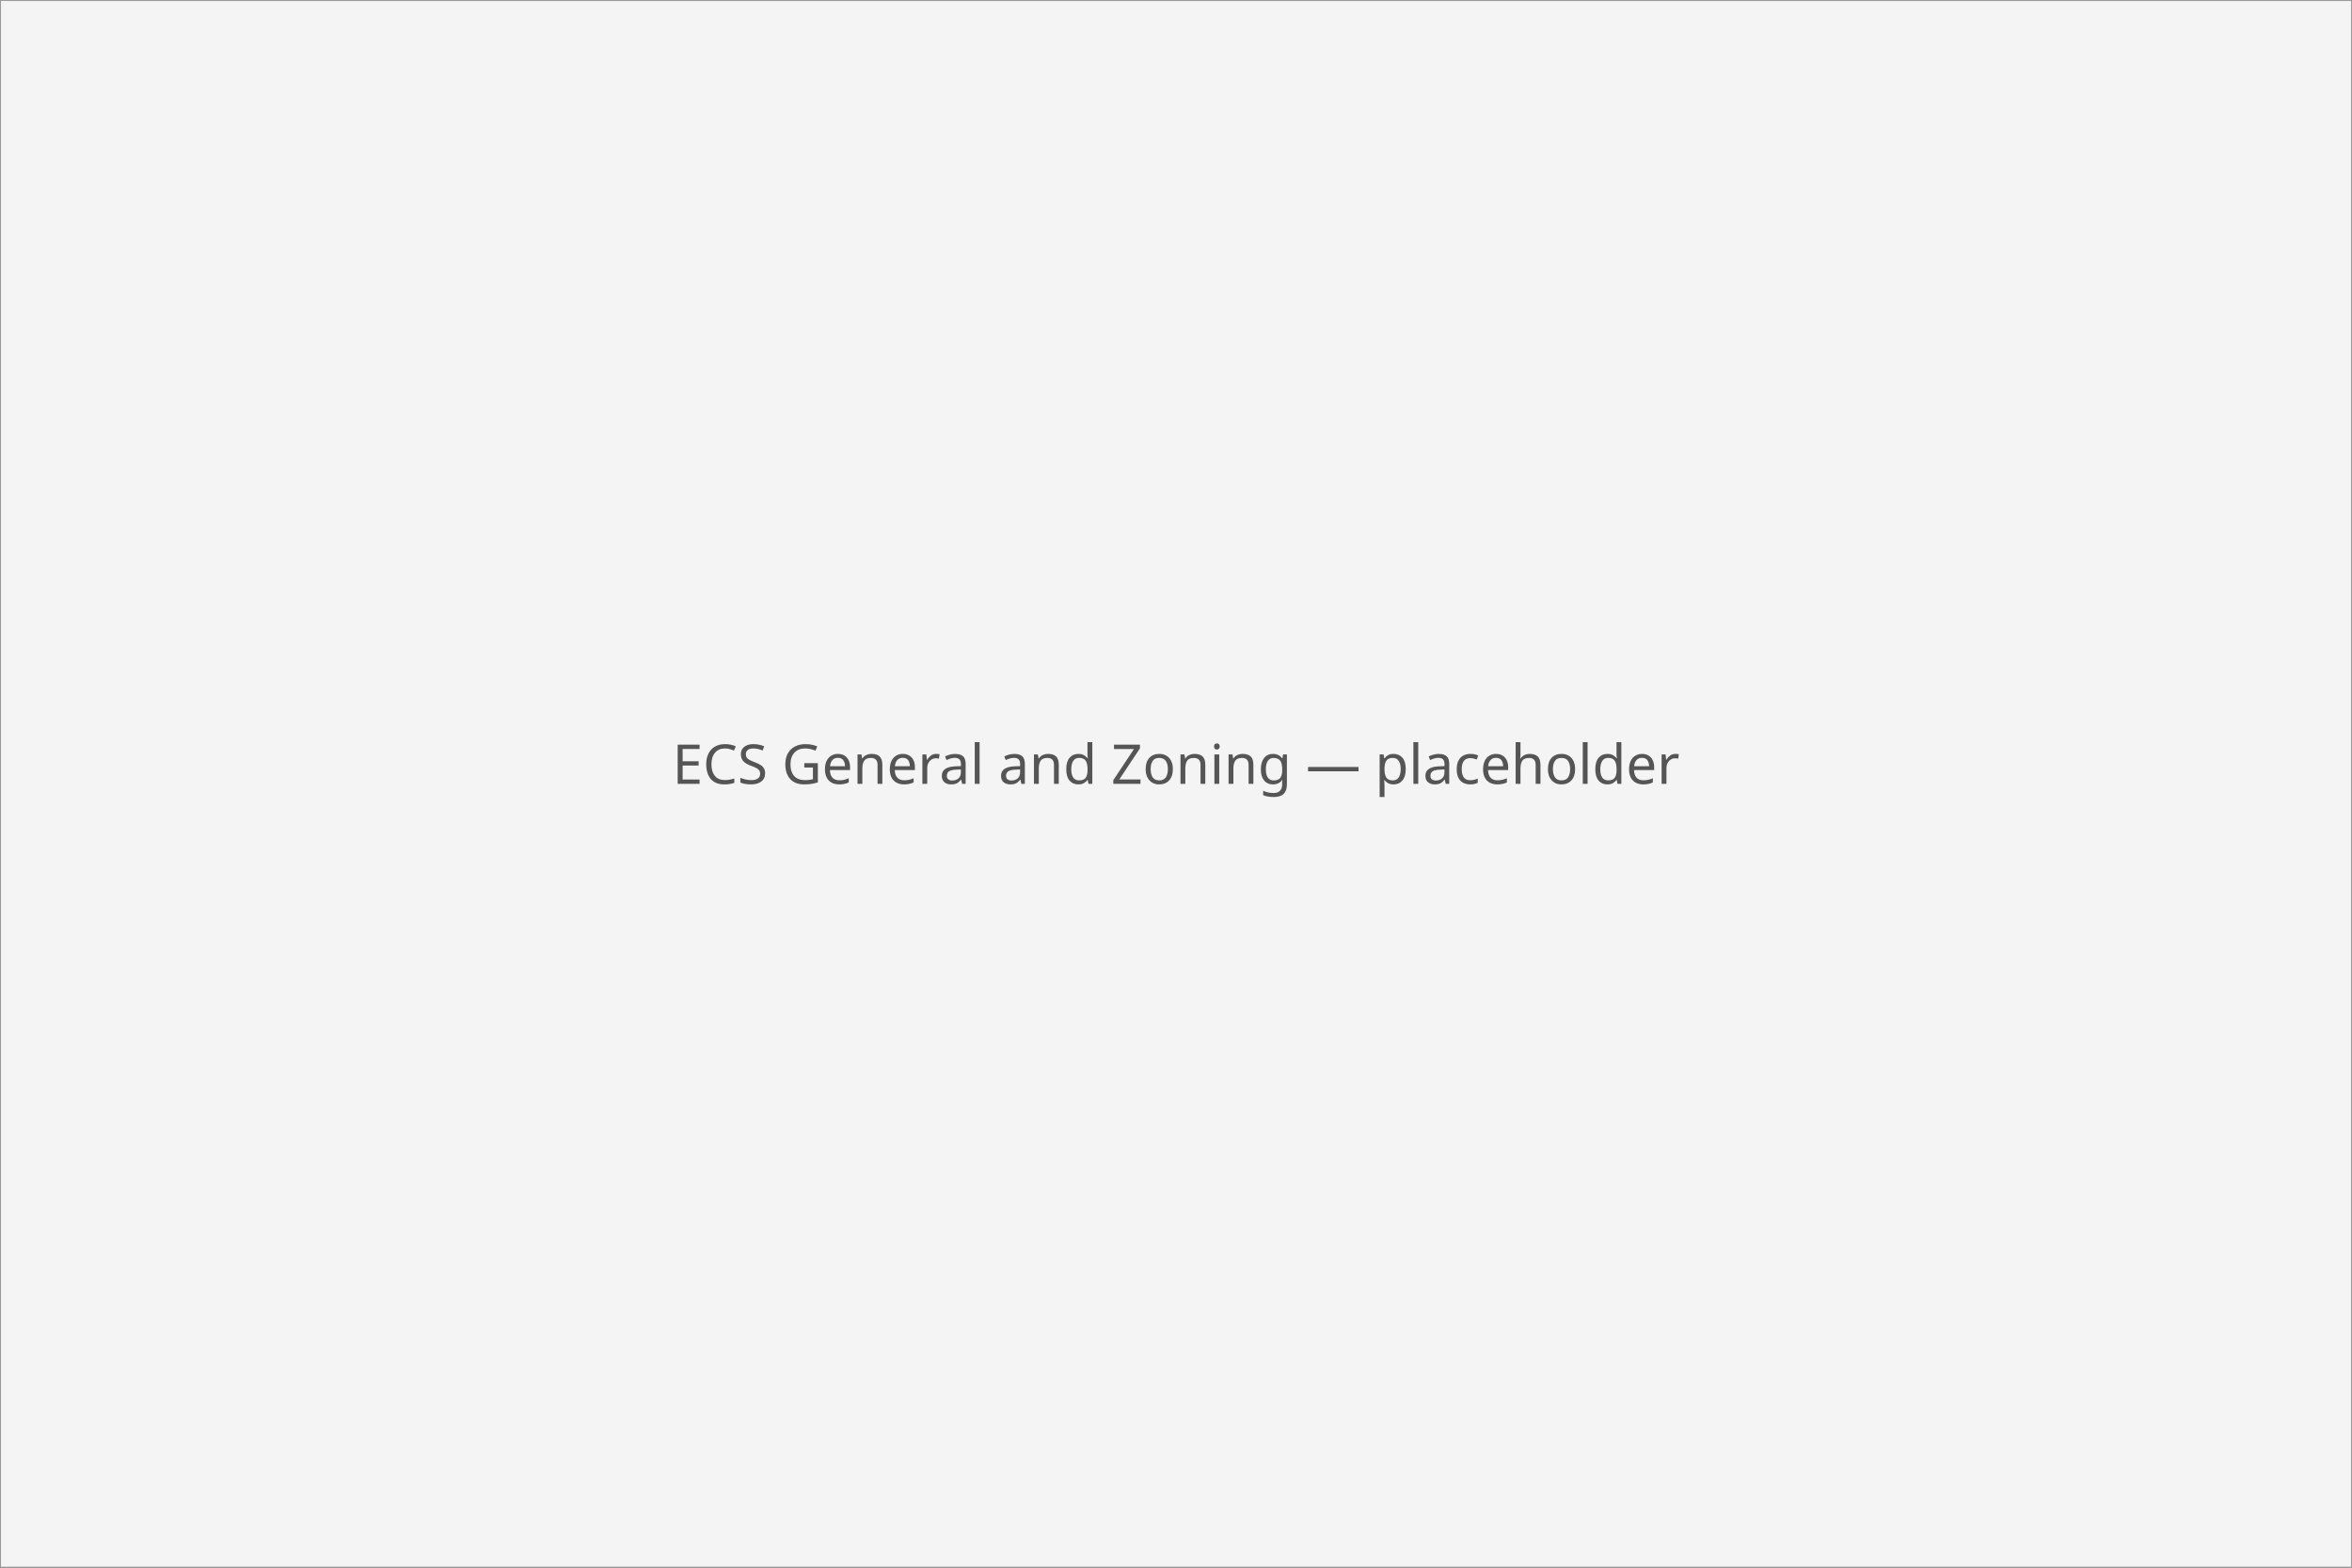
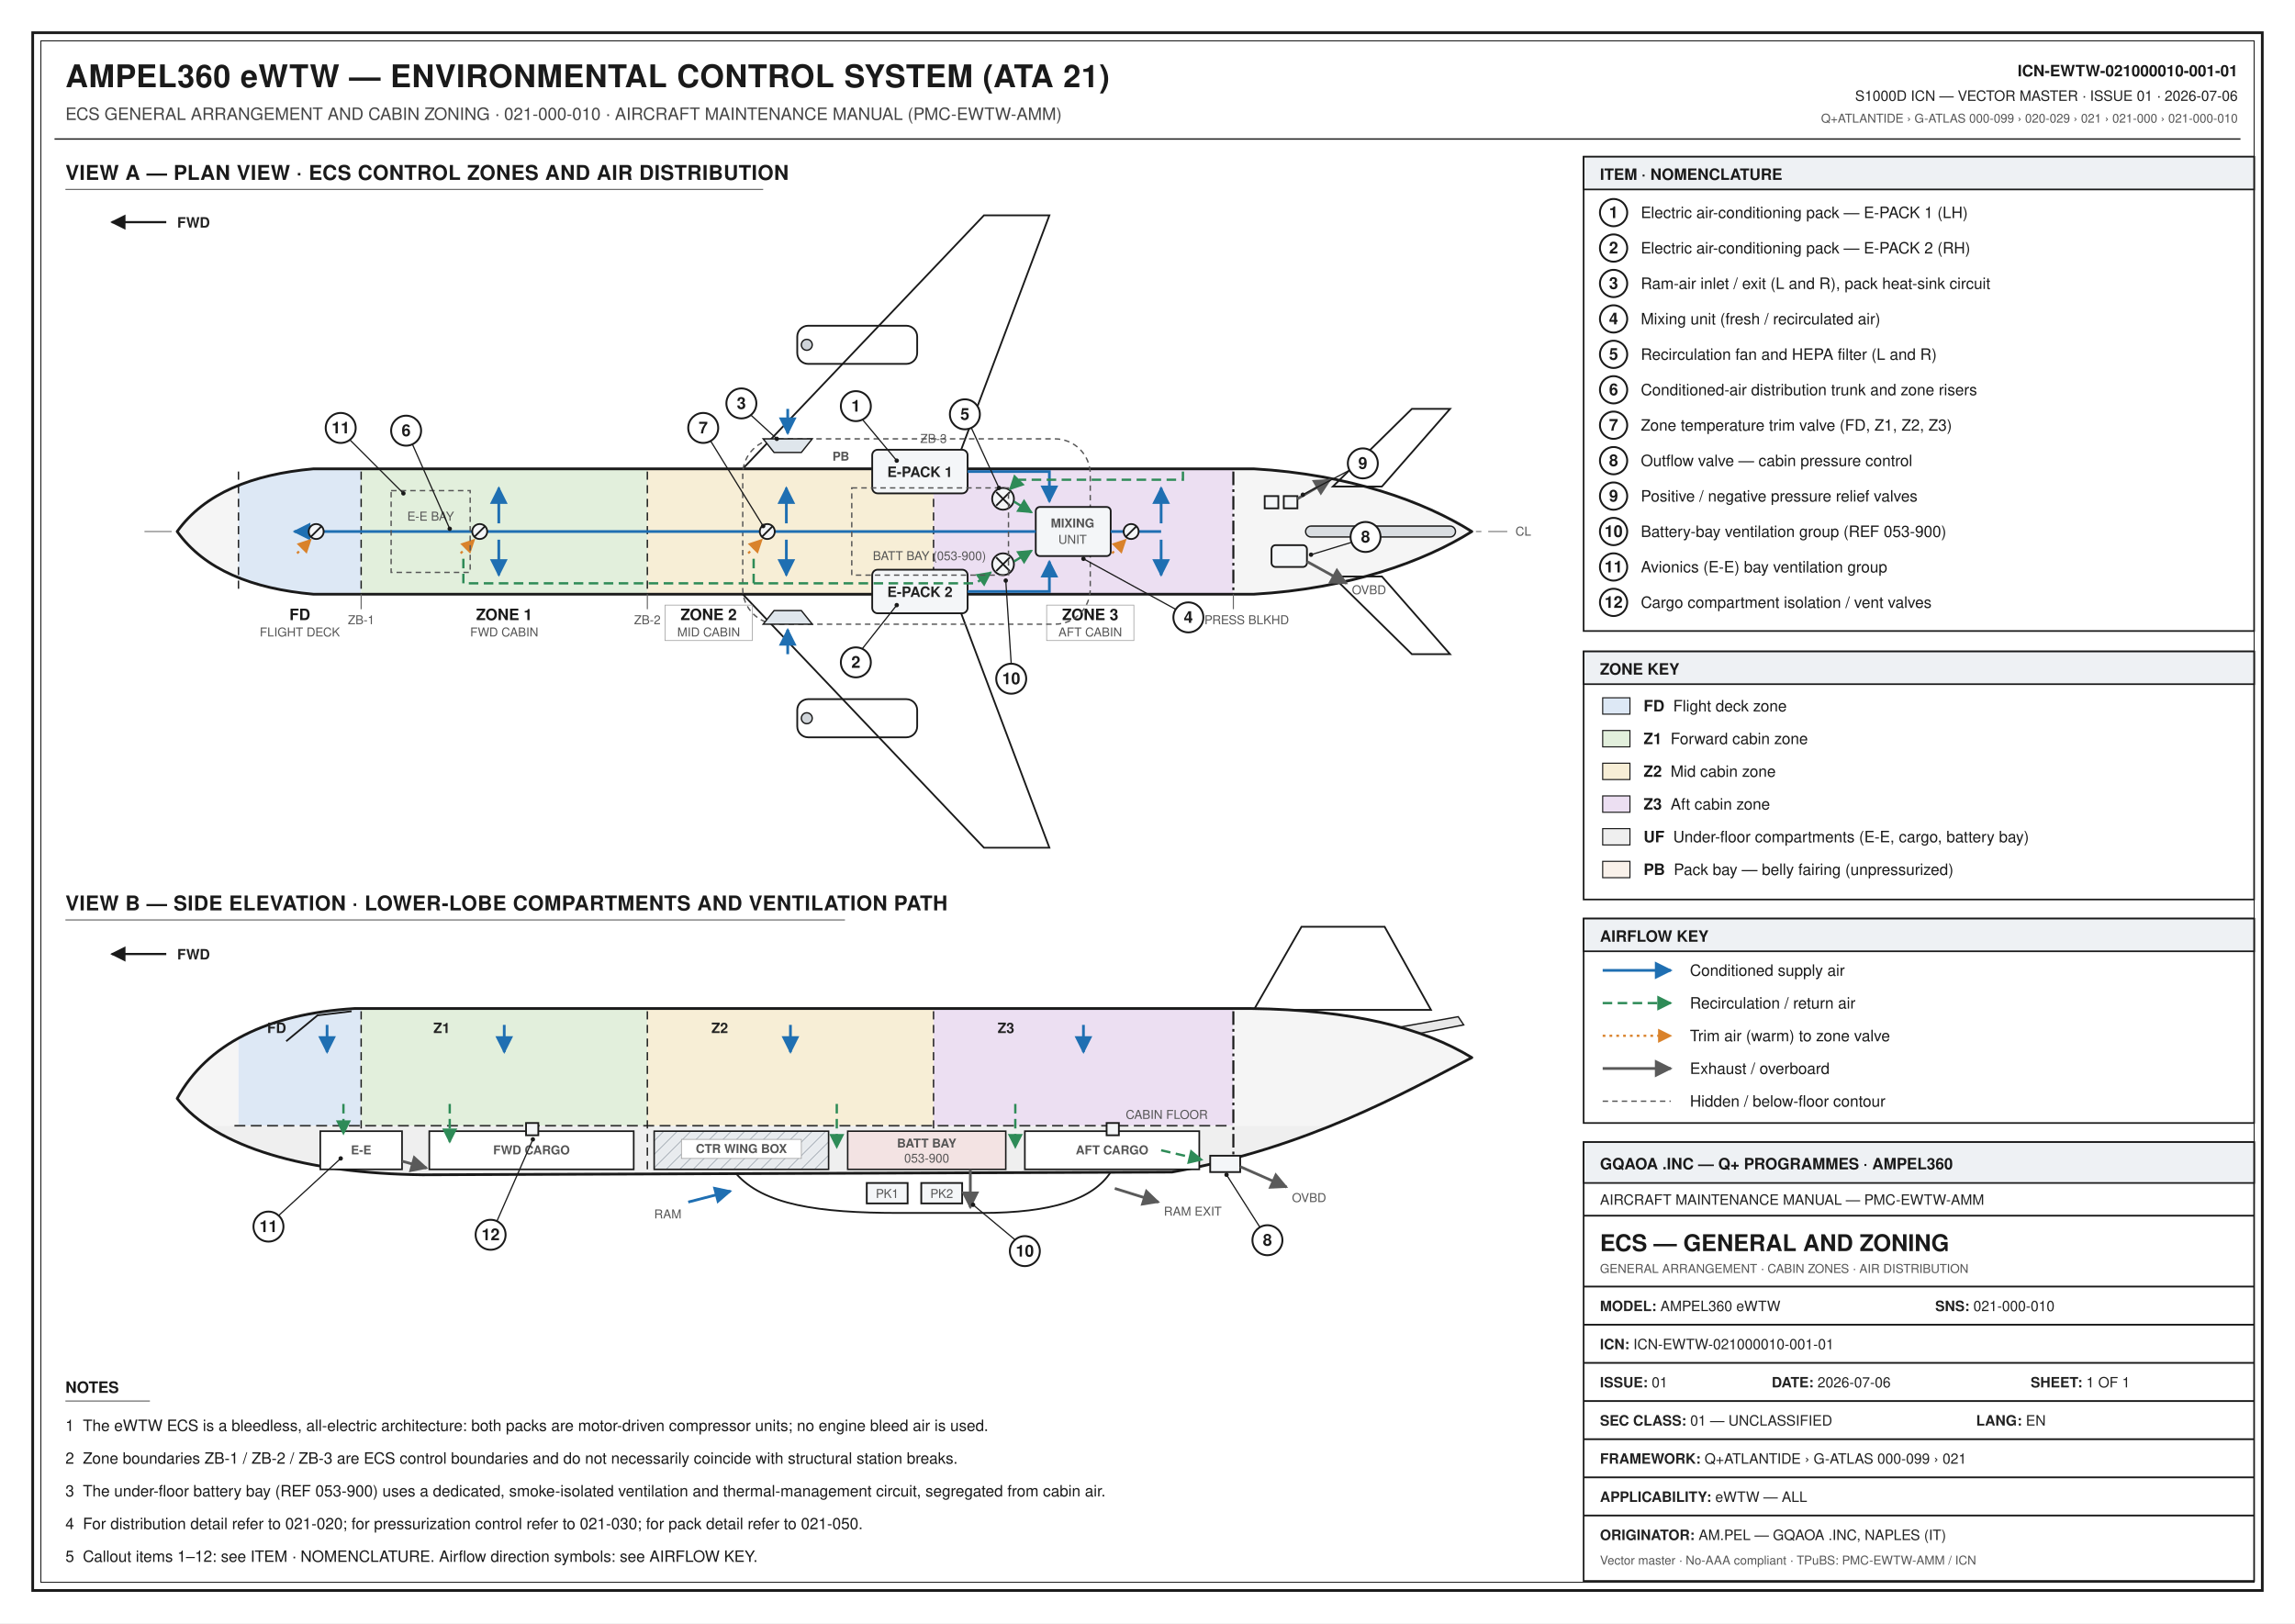
- <svg xmlns="http://www.w3.org/2000/svg" width="1200" height="800">
-   <rect width="1200" height="800" fill="#f4f4f4" stroke="#999" />
-   <text x="600" y="400" font-family="sans-serif" font-size="28" text-anchor="middle" fill="#555">ECS General and Zoning — placeholder</text>
+ <svg xmlns="http://www.w3.org/2000/svg" width="1684" height="1191" viewBox="0 0 1684 1191" role="img" aria-labelledby="icnTitle icnDesc">
+   <defs>
+     <style>
+       text { font-family: Helvetica, Arial, "DejaVu Sans", sans-serif; fill:#1a1a1a; }
+       .t1 { font-size:23px; font-weight:bold; letter-spacing:.4px; }
+       .t2 { font-size:12.5px; fill:#444; }
+       .vt { font-size:15px; font-weight:bold; letter-spacing:.3px; }
+       .lb { font-size:11.5px; }
+       .sm { font-size:10.5px; fill:#222; }
+       .xs { font-size:9px; fill:#555; }
+       .b  { font-weight:bold; }
+       .mid { text-anchor:middle; }
+       .rgt { text-anchor:end; }
+       .outl { stroke:#1a1a1a; stroke-width:2; fill:none; stroke-linejoin:round; }
+       .ln   { stroke:#1a1a1a; stroke-width:1.3; fill:none; }
+       .thin { stroke:#666; stroke-width:.8; fill:none; }
+       .zb   { stroke:#1a1a1a; stroke-width:1; stroke-dasharray:6 4; fill:none; }
+       .apb  { stroke:#1a1a1a; stroke-width:1.5; stroke-dasharray:10 3 2 3; fill:none; }
+       .hid  { stroke:#555; stroke-width:1; stroke-dasharray:4 3; fill:none; }
+       .eq   { fill:#f4f6f8; stroke:#1a1a1a; stroke-width:1.3; }
+       .sup  { stroke:#1f6fb2; stroke-width:2; fill:none; }
+       .rec  { stroke:#2e8b57; stroke-width:1.7; stroke-dasharray:7 4; fill:none; }
+       .trm  { stroke:#d9822b; stroke-width:1.6; stroke-dasharray:2 3; fill:none; }
+       .ovb  { stroke:#5a5a5a; stroke-width:2; fill:none; }
+       .co   { fill:#ffffff; stroke:#1a1a1a; stroke-width:1.4; }
+       .cot  { font-size:12px; font-weight:bold; text-anchor:middle; }
+       .ldr  { stroke:#1a1a1a; stroke-width:.9; fill:none; }
+       .box  { fill:#ffffff; stroke:#1a1a1a; stroke-width:1.2; }
+       .hd   { fill:#eef1f4; stroke:#1a1a1a; stroke-width:1.2; }
+       .zfd { fill:#dde8f5; } .z1 { fill:#e2efdc; } .z2 { fill:#f7eed6; }
+       .z3  { fill:#ecdff2; } .uf { fill:#efefef; } .pb { fill:#f9f1ea; }
+       .np  { fill:#f5f5f5; }
+     </style>
+     <marker id="aBlu" viewBox="0 0 10 10" refX="9" refY="5" markerWidth="6.5" markerHeight="6.5" orient="auto">
+       <path d="M0,0 L10,5 L0,10 Z" fill="#1f6fb2" />
+     </marker>
+     <marker id="aGrn" viewBox="0 0 10 10" refX="9" refY="5" markerWidth="6.5" markerHeight="6.5" orient="auto">
+       <path d="M0,0 L10,5 L0,10 Z" fill="#2e8b57" />
+     </marker>
+     <marker id="aOrg" viewBox="0 0 10 10" refX="9" refY="5" markerWidth="6.5" markerHeight="6.5" orient="auto">
+       <path d="M0,0 L10,5 L0,10 Z" fill="#d9822b" />
+     </marker>
+     <marker id="aGry" viewBox="0 0 10 10" refX="9" refY="5" markerWidth="6.5" markerHeight="6.5" orient="auto">
+       <path d="M0,0 L10,5 L0,10 Z" fill="#5a5a5a" />
+     </marker>
+     <marker id="aBlk" viewBox="0 0 10 10" refX="9" refY="5" markerWidth="7" markerHeight="7" orient="auto">
+       <path d="M0,0 L10,5 L0,10 Z" fill="#1a1a1a" />
+     </marker>
+     <marker id="dot" viewBox="0 0 10 10" refX="5" refY="5" markerWidth="6" markerHeight="6" orient="auto">
+       <circle cx="5" cy="5" r="3" fill="#1a1a1a" />
+     </marker>
+     <pattern id="hatch" width="7" height="7" patternTransform="rotate(45)" patternUnits="userSpaceOnUse">
+       <rect width="7" height="7" fill="#e8ebee" />
+       <line x1="0" y1="0" x2="0" y2="7" stroke="#9aa4ad" stroke-width="1" />
+     </pattern>
+     <clipPath id="fusePlan">
+       <path d="M130,390 C150,362 185,348 230,344 L920,344 C990,348 1045,368 1080,390                C1045,412 990,432 920,436 L230,436 C185,432 150,418 130,390 Z" />
+     </clipPath>
+     <clipPath id="fuseSide">
+       <path d="M130,806 C152,766 196,744 260,740 L918,740 C992,741 1044,754 1080,776                C1030,802 960,842 860,860 L310,862 C225,861 158,842 130,806 Z" />
+     </clipPath>
+   </defs>
+   <rect x="0" y="0" width="1684" height="1191" fill="#ffffff" />
+   <rect x="24" y="24" width="1636" height="1143" fill="#ffffff" stroke="#1a1a1a" stroke-width="2" />
+   <rect x="30" y="30" width="1624" height="1131" fill="none" stroke="#1a1a1a" stroke-width="0.7" />
+   <text class="t1" x="48" y="64">AMPEL360 eWTW — ENVIRONMENTAL CONTROL SYSTEM (ATA 21)</text>
+   <text class="t2" x="48" y="88">ECS GENERAL ARRANGEMENT AND CABIN ZONING · 021-000-010 · AIRCRAFT MAINTENANCE MANUAL (PMC-EWTW-AMM)</text>
+   <text class="lb b rgt" x="1642" y="56">ICN-EWTW-021000010-001-01</text>
+   <text class="sm rgt" x="1642" y="74">S1000D ICN — VECTOR MASTER · ISSUE 01 · 2026-07-06</text>
+   <text class="xs rgt" x="1642" y="90">Q+ATLANTIDE › G-ATLAS 000-099 › 020-029 › 021 › 021-000 › 021-000-010</text>
+   <line x1="40" y1="102" x2="1644" y2="102" stroke="#1a1a1a" stroke-width="1" />
+   <text class="vt" x="48" y="132">VIEW A — PLAN VIEW · ECS CONTROL ZONES AND AIR DISTRIBUTION</text>
+   <line x1="48" y1="139" x2="560" y2="139" class="thin" />
+   <line x1="122" y1="163" x2="82" y2="163" stroke="#1a1a1a" stroke-width="1.6" marker-end="url(#aBlk)" />
+   <text class="sm b" x="130" y="167">FWD</text>
+   <line x1="106" y1="390" x2="1106" y2="390" stroke="#888" stroke-width="0.9" stroke-dasharray="20 5 4 5" />
+   <text class="xs" x="1112" y="393">CL</text>
+   <g clip-path="url(#fusePlan)">
+     <rect x="120" y="340" width="55" height="100" class="np" />
+     <rect x="175" y="340" width="90" height="100" class="zfd" />
+     <rect x="265" y="340" width="210" height="100" class="z1" />
+     <rect x="475" y="340" width="210" height="100" class="z2" />
+     <rect x="685" y="340" width="220" height="100" class="z3" />
+     <rect x="905" y="340" width="185" height="100" class="np" />
+   </g>
+   <path d="M545,344 L722,158 L770,158 L700,344 Z" fill="#fdfdfd" class="ln" stroke-width="1.6" />
+   <path d="M545,436 L722,622 L770,622 L700,436 Z" fill="#fdfdfd" class="ln" stroke-width="1.6" />
+   <rect x="585" y="239" width="88" height="28" rx="8" fill="#ffffff" class="ln" stroke-width="1.5" />
+   <circle cx="592" cy="253" r="4" fill="#cfd4d9" stroke="#1a1a1a" stroke-width="1" />
+   <rect x="585" y="513" width="88" height="28" rx="8" fill="#ffffff" class="ln" stroke-width="1.5" />
+   <circle cx="592" cy="527" r="4" fill="#cfd4d9" stroke="#1a1a1a" stroke-width="1" />
+   <path d="M978,357 L1036,300 L1064,300 L1014,357 Z" fill="#fdfdfd" class="ln" stroke-width="1.4" />
+   <path d="M978,423 L1036,480 L1064,480 L1014,423 Z" fill="#fdfdfd" class="ln" stroke-width="1.4" />
+   <rect x="958" y="386" width="110" height="8" rx="4" fill="#d9dde1" stroke="#1a1a1a" stroke-width="1" />
+   <path d="M130,390 C150,362 185,348 230,344 L920,344 C990,348 1045,368 1080,390            C1045,412 990,432 920,436 L230,436 C185,432 150,418 130,390 Z" class="outl" />
+   <line x1="175" y1="346" x2="175" y2="434" class="zb" />
+   <line x1="265" y1="346" x2="265" y2="434" class="zb" />
+   <line x1="475" y1="346" x2="475" y2="434" class="zb" />
+   <line x1="685" y1="346" x2="685" y2="434" class="zb" />
+   <line x1="905" y1="346" x2="905" y2="434" class="apb" />
+   <line x1="265" y1="436" x2="265" y2="447" class="thin" />
+   <line x1="475" y1="436" x2="475" y2="447" class="thin" />
+   <line x1="905" y1="436" x2="905" y2="447" class="thin" />
+   <text class="xs mid" x="265" y="458">ZB-1</text>
+   <text class="xs mid" x="475" y="458">ZB-2</text>
+   <line x1="685" y1="344" x2="685" y2="333" class="thin" />
+   <rect x="668" y="316" width="34" height="12" fill="#ffffff" />
+   <text class="xs mid" x="685" y="325">ZB-3</text>
+   <text class="xs mid" x="905" y="458">AFT PRESS BLKHD</text>
+   <text class="lb b mid" x="220" y="455">FD</text>
+   <text class="xs mid" x="220" y="467">FLIGHT DECK</text>
+   <text class="lb b mid" x="370" y="455">ZONE 1</text>
+   <text class="xs mid" x="370" y="467">FWD CABIN</text>
+   <rect x="488" y="444" width="64" height="26" fill="#ffffff" stroke="#999" stroke-width="0.5" />
+   <text class="lb b mid" x="520" y="455">ZONE 2</text>
+   <text class="xs mid" x="520" y="467">MID CABIN</text>
+   <rect x="768" y="444" width="64" height="26" fill="#ffffff" stroke="#999" stroke-width="0.5" />
+   <text class="lb b mid" x="800" y="455">ZONE 3</text>
+   <text class="xs mid" x="800" y="467">AFT CABIN</text>
+   <rect x="545" y="322" width="255" height="136" rx="26" class="hid" />
+   <text class="xs b mid" x="617" y="338">PB</text>
+   <path d="M560,322 L596,322 L588,332 L568,332 Z" fill="#dfe6ec" stroke="#1a1a1a" stroke-width="1" />
+   <path d="M560,458 L596,458 L588,448 L568,448 Z" fill="#dfe6ec" stroke="#1a1a1a" stroke-width="1" />
+   <line x1="578" y1="300" x2="578" y2="318" class="sup" marker-end="url(#aBlu)" />
+   <line x1="578" y1="480" x2="578" y2="462" class="sup" marker-end="url(#aBlu)" />
+   <rect x="640" y="330" width="70" height="32" rx="4" class="eq" />
+   <text class="sm b mid" x="675" y="350">E-PACK 1</text>
+   <rect x="640" y="418" width="70" height="32" rx="4" class="eq" />
+   <text class="sm b mid" x="675" y="438">E-PACK 2</text>
+   <path d="M710,346 L770,346 L770,368" class="sup" marker-end="url(#aBlu)" />
+   <path d="M710,434 L770,434 L770,412" class="sup" marker-end="url(#aBlu)" />
+   <circle cx="736" cy="366" r="8" class="eq" />
+   <line x1="731" y1="361" x2="741" y2="371" class="ln" stroke-width="1" />
+   <line x1="741" y1="361" x2="731" y2="371" class="ln" stroke-width="1" />
+   <circle cx="736" cy="414" r="8" class="eq" />
+   <line x1="731" y1="409" x2="741" y2="419" class="ln" stroke-width="1" />
+   <line x1="741" y1="409" x2="731" y2="419" class="ln" stroke-width="1" />
+   <line x1="744" y1="368" x2="757" y2="376" class="rec" marker-end="url(#aGrn)" />
+   <line x1="744" y1="412" x2="757" y2="404" class="rec" marker-end="url(#aGrn)" />
+   <path d="M868,346 L868,352 L748,352 L741,359" class="rec" marker-end="url(#aGrn)" />
+   <path d="M340,410 L340,428 L716,428 L727,420" class="rec" marker-end="url(#aGrn)" />
+   <line x1="553" y1="410" x2="553" y2="428" class="rec" />
+   <rect x="760" y="372" width="55" height="36" rx="3" class="eq" />
+   <text class="xs b mid" x="787" y="387">MIXING</text>
+   <text class="xs mid" x="787" y="399">UNIT</text>
+   <line x1="760" y1="390" x2="216" y2="390" class="sup" marker-end="url(#aBlu)" />
+   <path d="M815,390 L852,390" class="sup" />
+   <line x1="366" y1="384" x2="366" y2="358" class="sup" marker-end="url(#aBlu)" />
+   <line x1="366" y1="396" x2="366" y2="422" class="sup" marker-end="url(#aBlu)" />
+   <line x1="577" y1="384" x2="577" y2="358" class="sup" marker-end="url(#aBlu)" />
+   <line x1="577" y1="396" x2="577" y2="422" class="sup" marker-end="url(#aBlu)" />
+   <line x1="852" y1="384" x2="852" y2="358" class="sup" marker-end="url(#aBlu)" />
+   <line x1="852" y1="396" x2="852" y2="422" class="sup" marker-end="url(#aBlu)" />
+   <g>
+     <circle cx="232" cy="390" r="5.5" class="eq" />
+     <line x1="228" y1="394" x2="236" y2="386" class="ln" stroke-width="1.1" />
+     <circle cx="352" cy="390" r="5.5" class="eq" />
+     <line x1="348" y1="394" x2="356" y2="386" class="ln" stroke-width="1.1" />
+     <circle cx="563" cy="390" r="5.5" class="eq" />
+     <line x1="559" y1="394" x2="567" y2="386" class="ln" stroke-width="1.1" />
+     <circle cx="830" cy="390" r="5.5" class="eq" />
+     <line x1="826" y1="394" x2="834" y2="386" class="ln" stroke-width="1.1" />
+     <line x1="218" y1="406" x2="228" y2="396" class="trm" marker-end="url(#aOrg)" />
+     <line x1="338" y1="406" x2="348" y2="396" class="trm" marker-end="url(#aOrg)" />
+     <line x1="549" y1="406" x2="559" y2="396" class="trm" marker-end="url(#aOrg)" />
+     <line x1="816" y1="406" x2="826" y2="396" class="trm" marker-end="url(#aOrg)" />
+   </g>
+   <rect x="625" y="358" width="115" height="64" class="hid" />
+   <text class="xs mid" x="682" y="411">BATT BAY (053-900)</text>
+   <rect x="287" y="360" width="58" height="60" class="hid" />
+   <text class="xs mid" x="316" y="382">E-E BAY</text>
+   <rect x="933" y="400" width="26" height="16" rx="3" class="eq" />
+   <line x1="959" y1="412" x2="988" y2="428" class="ovb" marker-end="url(#aGry)" />
+   <text class="xs" x="992" y="436">OVBD</text>
+   <rect x="928" y="364" width="10" height="9" class="eq" />
+   <rect x="942" y="364" width="10" height="9" class="eq" />
+   <line x1="952" y1="366" x2="976" y2="352" class="ovb" stroke-width="1.4" marker-end="url(#aGry)" />
+   <g>
+     <line x1="628" y1="302" x2="658" y2="338" class="ldr" marker-end="url(#dot)" />
+     <circle cx="628" cy="298" r="11" class="co" />
+     <text class="cot" x="628" y="302">1</text>
+     <line x1="628" y1="482" x2="658" y2="444" class="ldr" marker-end="url(#dot)" />
+     <circle cx="628" cy="486" r="11" class="co" />
+     <text class="cot" x="628" y="490">2</text>
+     <line x1="546" y1="300" x2="570" y2="322" class="ldr" marker-end="url(#dot)" />
+     <circle cx="544" cy="296" r="11" class="co" />
+     <text class="cot" x="544" y="300">3</text>
+     <line x1="868" y1="450" x2="795" y2="410" class="ldr" marker-end="url(#dot)" />
+     <circle cx="872" cy="453" r="11" class="co" />
+     <text class="cot" x="872" y="457">4</text>
+     <line x1="710" y1="308" x2="733" y2="358" class="ldr" marker-end="url(#dot)" />
+     <circle cx="708" cy="304" r="11" class="co" />
+     <text class="cot" x="708" y="308">5</text>
+     <line x1="300" y1="320" x2="330" y2="388" class="ldr" marker-end="url(#dot)" />
+     <circle cx="298" cy="316" r="11" class="co" />
+     <text class="cot" x="298" y="320">6</text>
+     <line x1="518" y1="318" x2="560" y2="386" class="ldr" marker-end="url(#dot)" />
+     <circle cx="516" cy="314" r="11" class="co" />
+     <text class="cot" x="516" y="318">7</text>
+     <line x1="998" y1="396" x2="962" y2="407" class="ldr" marker-end="url(#dot)" />
+     <circle cx="1002" cy="394" r="11" class="co" />
+     <text class="cot" x="1002" y="398">8</text>
+     <line x1="996" y1="342" x2="956" y2="363" class="ldr" marker-end="url(#dot)" />
+     <circle cx="1000" cy="340" r="11" class="co" />
+     <text class="cot" x="1000" y="344">9</text>
+     <line x1="742" y1="487" x2="738" y2="426" class="ldr" marker-end="url(#dot)" />
+     <circle cx="742" cy="498" r="11" class="co" />
+     <text class="cot" x="742" y="502">10</text>
+     <line x1="252" y1="318" x2="296" y2="362" class="ldr" marker-end="url(#dot)" />
+     <circle cx="250" cy="314" r="11" class="co" />
+     <text class="cot" x="250" y="318">11</text>
+   </g>
+   <text class="vt" x="48" y="668">VIEW B — SIDE ELEVATION · LOWER-LOBE COMPARTMENTS AND VENTILATION PATH</text>
+   <line x1="48" y1="675" x2="620" y2="675" class="thin" />
+   <line x1="122" y1="700" x2="82" y2="700" stroke="#1a1a1a" stroke-width="1.6" marker-end="url(#aBlk)" />
+   <text class="sm b" x="130" y="704">FWD</text>
+   <path d="M920,741 L955,680 L1016,680 L1050,741 Z" fill="#fdfdfd" class="ln" stroke-width="1.5" />
+   <path d="M980,762 L1070,746 L1074,752 L986,769 Z" fill="#e8e8e8" stroke="#1a1a1a" stroke-width="1" />
+   <g clip-path="url(#fuseSide)">
+     <rect x="120" y="740" width="55" height="86" class="np" />
+     <rect x="175" y="740" width="90" height="86" class="zfd" />
+     <rect x="265" y="740" width="210" height="86" class="z1" />
+     <rect x="475" y="740" width="210" height="86" class="z2" />
+     <rect x="685" y="740" width="220" height="86" class="z3" />
+     <rect x="905" y="740" width="185" height="86" class="np" />
+     <rect x="130" y="826" width="960" height="40" class="uf" />
+   </g>
+   <path d="M130,806 C152,766 196,744 260,740 L918,740 C992,741 1044,754 1080,776            C1030,802 960,842 860,860 L310,862 C225,861 158,842 130,806 Z" class="outl" />
+   <polyline points="210,764 233,745 258,742" class="ln" stroke-width="1.4" />
+   <line x1="172" y1="826" x2="902" y2="826" stroke="#333" stroke-width="1.2" stroke-dasharray="8 4" />
+   <text class="xs" x="826" y="821">CABIN FLOOR</text>
+   <line x1="265" y1="742" x2="265" y2="860" class="zb" />
+   <line x1="475" y1="742" x2="475" y2="861" class="zb" />
+   <line x1="685" y1="742" x2="685" y2="861" class="zb" />
+   <line x1="905" y1="742" x2="905" y2="850" class="apb" />
+   <text class="sm b" x="196" y="758">FD</text>
+   <text class="sm b" x="318" y="758">Z1</text>
+   <text class="sm b" x="522" y="758">Z2</text>
+   <text class="sm b" x="732" y="758">Z3</text>
+   <path d="M540,861 C560,884 600,890 660,890 L720,890 C772,890 802,880 815,860" class="ln" stroke-width="1.4" fill="#f9f1ea" />
+   <rect x="636" y="868" width="30" height="15" class="eq" />
+   <text class="xs mid" x="651" y="879">PK1</text>
+   <rect x="676" y="868" width="30" height="15" class="eq" />
+   <text class="xs mid" x="691" y="879">PK2</text>
+   <line x1="505" y1="882" x2="536" y2="874" class="sup" marker-end="url(#aBlu)" />
+   <text class="xs" x="480" y="894">RAM</text>
+   <line x1="818" y1="872" x2="850" y2="882" class="ovb" marker-end="url(#aGry)" />
+   <text class="xs" x="854" y="892">RAM EXIT</text>
+   <rect x="235" y="830" width="60" height="28" class="box" stroke-width="1.1" />
+   <text class="xs b mid" x="265" y="847">E-E</text>
+   <rect x="315" y="830" width="150" height="28" class="box" stroke-width="1.1" />
+   <text class="xs b mid" x="390" y="847">FWD CARGO</text>
+   <rect x="480" y="830" width="128" height="28" fill="url(#hatch)" stroke="#1a1a1a" stroke-width="1.1" />
+   <rect x="500" y="836" width="88" height="14" fill="#ffffff" stroke="#999" stroke-width="0.5" />
+   <text class="xs b mid" x="544" y="846">CTR WING BOX</text>
+   <rect x="622" y="830" width="116" height="28" fill="#f3e3e3" stroke="#1a1a1a" stroke-width="1.1" />
+   <text class="xs b mid" x="680" y="842">BATT BAY</text>
+   <text class="xs mid" x="680" y="853">053-900</text>
+   <rect x="752" y="830" width="128" height="28" class="box" stroke-width="1.1" />
+   <text class="xs b mid" x="816" y="847">AFT CARGO</text>
+   <line x1="240" y1="752" x2="240" y2="772" class="sup" marker-end="url(#aBlu)" />
+   <line x1="370" y1="752" x2="370" y2="772" class="sup" marker-end="url(#aBlu)" />
+   <line x1="580" y1="752" x2="580" y2="772" class="sup" marker-end="url(#aBlu)" />
+   <line x1="795" y1="752" x2="795" y2="772" class="sup" marker-end="url(#aBlu)" />
+   <line x1="330" y1="810" x2="330" y2="838" class="rec" marker-end="url(#aGrn)" />
+   <line x1="614" y1="810" x2="614" y2="842" class="rec" marker-end="url(#aGrn)" />
+   <line x1="745" y1="810" x2="745" y2="842" class="rec" marker-end="url(#aGrn)" />
+   <line x1="852" y1="844" x2="882" y2="851" class="rec" marker-end="url(#aGrn)" />
+   <rect x="888" y="848" width="22" height="12" class="eq" />
+   <line x1="910" y1="856" x2="944" y2="871" class="ovb" marker-end="url(#aGry)" />
+   <text class="xs" x="948" y="882">OVBD</text>
+   <line x1="712" y1="858" x2="712" y2="886" class="ovb" stroke-width="1.6" marker-end="url(#aGry)" />
+   <line x1="252" y1="810" x2="252" y2="832" class="rec" marker-end="url(#aGrn)" />
+   <line x1="295" y1="852" x2="313" y2="857" class="ovb" stroke-width="1.4" marker-end="url(#aGry)" />
+   <rect x="386" y="824" width="9" height="9" class="eq" />
+   <rect x="812" y="824" width="9" height="9" class="eq" />
+   <g>
+     <line x1="750" y1="914" x2="714" y2="884" class="ldr" marker-end="url(#dot)" />
+     <circle cx="752" cy="918" r="11" class="co" />
+     <text class="cot" x="752" y="922">10</text>
+     <line x1="200" y1="896" x2="250" y2="850" class="ldr" marker-end="url(#dot)" />
+     <circle cx="197" cy="900" r="11" class="co" />
+     <text class="cot" x="197" y="904">11</text>
+     <line x1="362" y1="902" x2="391" y2="836" class="ldr" marker-end="url(#dot)" />
+     <circle cx="360" cy="906" r="11" class="co" />
+     <text class="cot" x="360" y="910">12</text>
+     <line x1="928" y1="906" x2="900" y2="862" class="ldr" marker-end="url(#dot)" />
+     <circle cx="930" cy="910" r="11" class="co" />
+     <text class="cot" x="930" y="914">8</text>
+   </g>
+   <g>
+     <rect x="1162" y="115" width="492" height="348" class="box" />
+     <rect x="1162" y="115" width="492" height="24" class="hd" />
+     <text class="lb b" x="1174" y="132">ITEM · NOMENCLATURE</text>
+     <g class="lb">
+       <circle cx="1184" cy="156" r="10" class="co" />
+       <text class="cot" x="1184" y="160">1</text>
+       <text x="1204" y="160">Electric air-conditioning pack — E-PACK 1 (LH)</text>
+       <circle cx="1184" cy="182" r="10" class="co" />
+       <text class="cot" x="1184" y="186">2</text>
+       <text x="1204" y="186">Electric air-conditioning pack — E-PACK 2 (RH)</text>
+       <circle cx="1184" cy="208" r="10" class="co" />
+       <text class="cot" x="1184" y="212">3</text>
+       <text x="1204" y="212">Ram-air inlet / exit (L and R), pack heat-sink circuit</text>
+       <circle cx="1184" cy="234" r="10" class="co" />
+       <text class="cot" x="1184" y="238">4</text>
+       <text x="1204" y="238">Mixing unit (fresh / recirculated air)</text>
+       <circle cx="1184" cy="260" r="10" class="co" />
+       <text class="cot" x="1184" y="264">5</text>
+       <text x="1204" y="264">Recirculation fan and HEPA filter (L and R)</text>
+       <circle cx="1184" cy="286" r="10" class="co" />
+       <text class="cot" x="1184" y="290">6</text>
+       <text x="1204" y="290">Conditioned-air distribution trunk and zone risers</text>
+       <circle cx="1184" cy="312" r="10" class="co" />
+       <text class="cot" x="1184" y="316">7</text>
+       <text x="1204" y="316">Zone temperature trim valve (FD, Z1, Z2, Z3)</text>
+       <circle cx="1184" cy="338" r="10" class="co" />
+       <text class="cot" x="1184" y="342">8</text>
+       <text x="1204" y="342">Outflow valve — cabin pressure control</text>
+       <circle cx="1184" cy="364" r="10" class="co" />
+       <text class="cot" x="1184" y="368">9</text>
+       <text x="1204" y="368">Positive / negative pressure relief valves</text>
+       <circle cx="1184" cy="390" r="10" class="co" />
+       <text class="cot" x="1184" y="394">10</text>
+       <text x="1204" y="394">Battery-bay ventilation group (REF 053-900)</text>
+       <circle cx="1184" cy="416" r="10" class="co" />
+       <text class="cot" x="1184" y="420">11</text>
+       <text x="1204" y="420">Avionics (E-E) bay ventilation group</text>
+       <circle cx="1184" cy="442" r="10" class="co" />
+       <text class="cot" x="1184" y="446">12</text>
+       <text x="1204" y="446">Cargo compartment isolation / vent valves</text>
+     </g>
+   </g>
+   <g>
+     <rect x="1162" y="478" width="492" height="182" class="box" />
+     <rect x="1162" y="478" width="492" height="24" class="hd" />
+     <text class="lb b" x="1174" y="495">ZONE KEY</text>
+     <g class="lb">
+       <rect x="1176" y="512" width="20" height="12" class="zfd" stroke="#1a1a1a" stroke-width="0.8" />
+       <text x="1206" y="522">
+         <tspan class="b">FD</tspan>  Flight deck zone</text>
+       <rect x="1176" y="536" width="20" height="12" class="z1" stroke="#1a1a1a" stroke-width="0.8" />
+       <text x="1206" y="546">
+         <tspan class="b">Z1</tspan>  Forward cabin zone</text>
+       <rect x="1176" y="560" width="20" height="12" class="z2" stroke="#1a1a1a" stroke-width="0.8" />
+       <text x="1206" y="570">
+         <tspan class="b">Z2</tspan>  Mid cabin zone</text>
+       <rect x="1176" y="584" width="20" height="12" class="z3" stroke="#1a1a1a" stroke-width="0.8" />
+       <text x="1206" y="594">
+         <tspan class="b">Z3</tspan>  Aft cabin zone</text>
+       <rect x="1176" y="608" width="20" height="12" class="uf" stroke="#1a1a1a" stroke-width="0.8" />
+       <text x="1206" y="618">
+         <tspan class="b">UF</tspan>  Under-floor compartments (E-E, cargo, battery bay)</text>
+       <rect x="1176" y="632" width="20" height="12" class="pb" stroke="#1a1a1a" stroke-width="0.8" />
+       <text x="1206" y="642">
+         <tspan class="b">PB</tspan>  Pack bay — belly fairing (unpressurized)</text>
+     </g>
+   </g>
+   <g>
+     <rect x="1162" y="674" width="492" height="150" class="box" />
+     <rect x="1162" y="674" width="492" height="24" class="hd" />
+     <text class="lb b" x="1174" y="691">AIRFLOW KEY</text>
+     <g class="lb">
+       <line x1="1176" y1="712" x2="1226" y2="712" class="sup" marker-end="url(#aBlu)" />
+       <text x="1240" y="716">Conditioned supply air</text>
+       <line x1="1176" y1="736" x2="1226" y2="736" class="rec" marker-end="url(#aGrn)" />
+       <text x="1240" y="740">Recirculation / return air</text>
+       <line x1="1176" y1="760" x2="1226" y2="760" class="trm" marker-end="url(#aOrg)" />
+       <text x="1240" y="764">Trim air (warm) to zone valve</text>
+       <line x1="1176" y1="784" x2="1226" y2="784" class="ovb" marker-end="url(#aGry)" />
+       <text x="1240" y="788">Exhaust / overboard</text>
+       <line x1="1176" y1="808" x2="1226" y2="808" class="hid" />
+       <text x="1240" y="812">Hidden / below-floor contour</text>
+     </g>
+   </g>
+   <g>
+     <rect x="1162" y="838" width="492" height="322" class="box" stroke-width="1.6" />
+     <rect x="1162" y="838" width="492" height="30" class="hd" />
+     <text class="lb b" x="1174" y="858">GQAOA .INC — Q+ PROGRAMMES · AMPEL360</text>
+     <line x1="1162" y1="892" x2="1654" y2="892" class="ln" stroke-width="0.8" />
+     <text class="sm" x="1174" y="884">AIRCRAFT MAINTENANCE MANUAL — PMC-EWTW-AMM</text>
+     <text x="1174" y="918" style="font-size:17px;font-weight:bold">ECS — GENERAL AND ZONING</text>
+     <text class="xs" x="1174" y="934">GENERAL ARRANGEMENT · CABIN ZONES · AIR DISTRIBUTION</text>
+     <line x1="1162" y1="944" x2="1654" y2="944" class="ln" stroke-width="0.8" />
+     <text class="sm" x="1174" y="962">
+       <tspan class="b">MODEL:</tspan> AMPEL360 eWTW</text>
+     <text class="sm" x="1420" y="962">
+       <tspan class="b">SNS:</tspan> 021-000-010</text>
+     <line x1="1162" y1="972" x2="1654" y2="972" class="ln" stroke-width="0.8" />
+     <text class="sm" x="1174" y="990">
+       <tspan class="b">ICN:</tspan> ICN-EWTW-021000010-001-01</text>
+     <line x1="1162" y1="1000" x2="1654" y2="1000" class="ln" stroke-width="0.8" />
+     <text class="sm" x="1174" y="1018">
+       <tspan class="b">ISSUE:</tspan> 01</text>
+     <text class="sm" x="1300" y="1018">
+       <tspan class="b">DATE:</tspan> 2026-07-06</text>
+     <text class="sm" x="1490" y="1018">
+       <tspan class="b">SHEET:</tspan> 1 OF 1</text>
+     <line x1="1162" y1="1028" x2="1654" y2="1028" class="ln" stroke-width="0.8" />
+     <text class="sm" x="1174" y="1046">
+       <tspan class="b">SEC CLASS:</tspan> 01 — UNCLASSIFIED</text>
+     <text class="sm" x="1450" y="1046">
+       <tspan class="b">LANG:</tspan> EN</text>
+     <line x1="1162" y1="1056" x2="1654" y2="1056" class="ln" stroke-width="0.8" />
+     <text class="sm" x="1174" y="1074">
+       <tspan class="b">FRAMEWORK:</tspan> Q+ATLANTIDE › G-ATLAS 000-099 › 021</text>
+     <line x1="1162" y1="1084" x2="1654" y2="1084" class="ln" stroke-width="0.8" />
+     <text class="sm" x="1174" y="1102">
+       <tspan class="b">APPLICABILITY:</tspan> eWTW — ALL</text>
+     <line x1="1162" y1="1112" x2="1654" y2="1112" class="ln" stroke-width="0.8" />
+     <text class="sm" x="1174" y="1130">
+       <tspan class="b">ORIGINATOR:</tspan> AM.PEL — GQAOA .INC, NAPLES (IT)</text>
+     <text class="xs" x="1174" y="1148">Vector master · No-AAA compliant · TPuBS: PMC-EWTW-AMM / ICN</text>
+   </g>
+   <g>
+     <text class="lb b" x="48" y="1022">NOTES</text>
+     <line x1="48" y1="1028" x2="110" y2="1028" class="thin" />
+     <text class="lb" x="48" y="1050">1  The eWTW ECS is a bleedless, all-electric architecture: both packs are motor-driven compressor units; no engine bleed air is used.</text>
+     <text class="lb" x="48" y="1074">2  Zone boundaries ZB-1 / ZB-2 / ZB-3 are ECS control boundaries and do not necessarily coincide with structural station breaks.</text>
+     <text class="lb" x="48" y="1098">3  The under-floor battery bay (REF 053-900) uses a dedicated, smoke-isolated ventilation and thermal-management circuit, segregated from cabin air.</text>
+     <text class="lb" x="48" y="1122">4  For distribution detail refer to 021-020; for pressurization control refer to 021-030; for pack detail refer to 021-050.</text>
+     <text class="lb" x="48" y="1146">5  Callout items 1–12: see ITEM · NOMENCLATURE. Airflow direction symbols: see AIRFLOW KEY.</text>
+   </g>
</svg>
